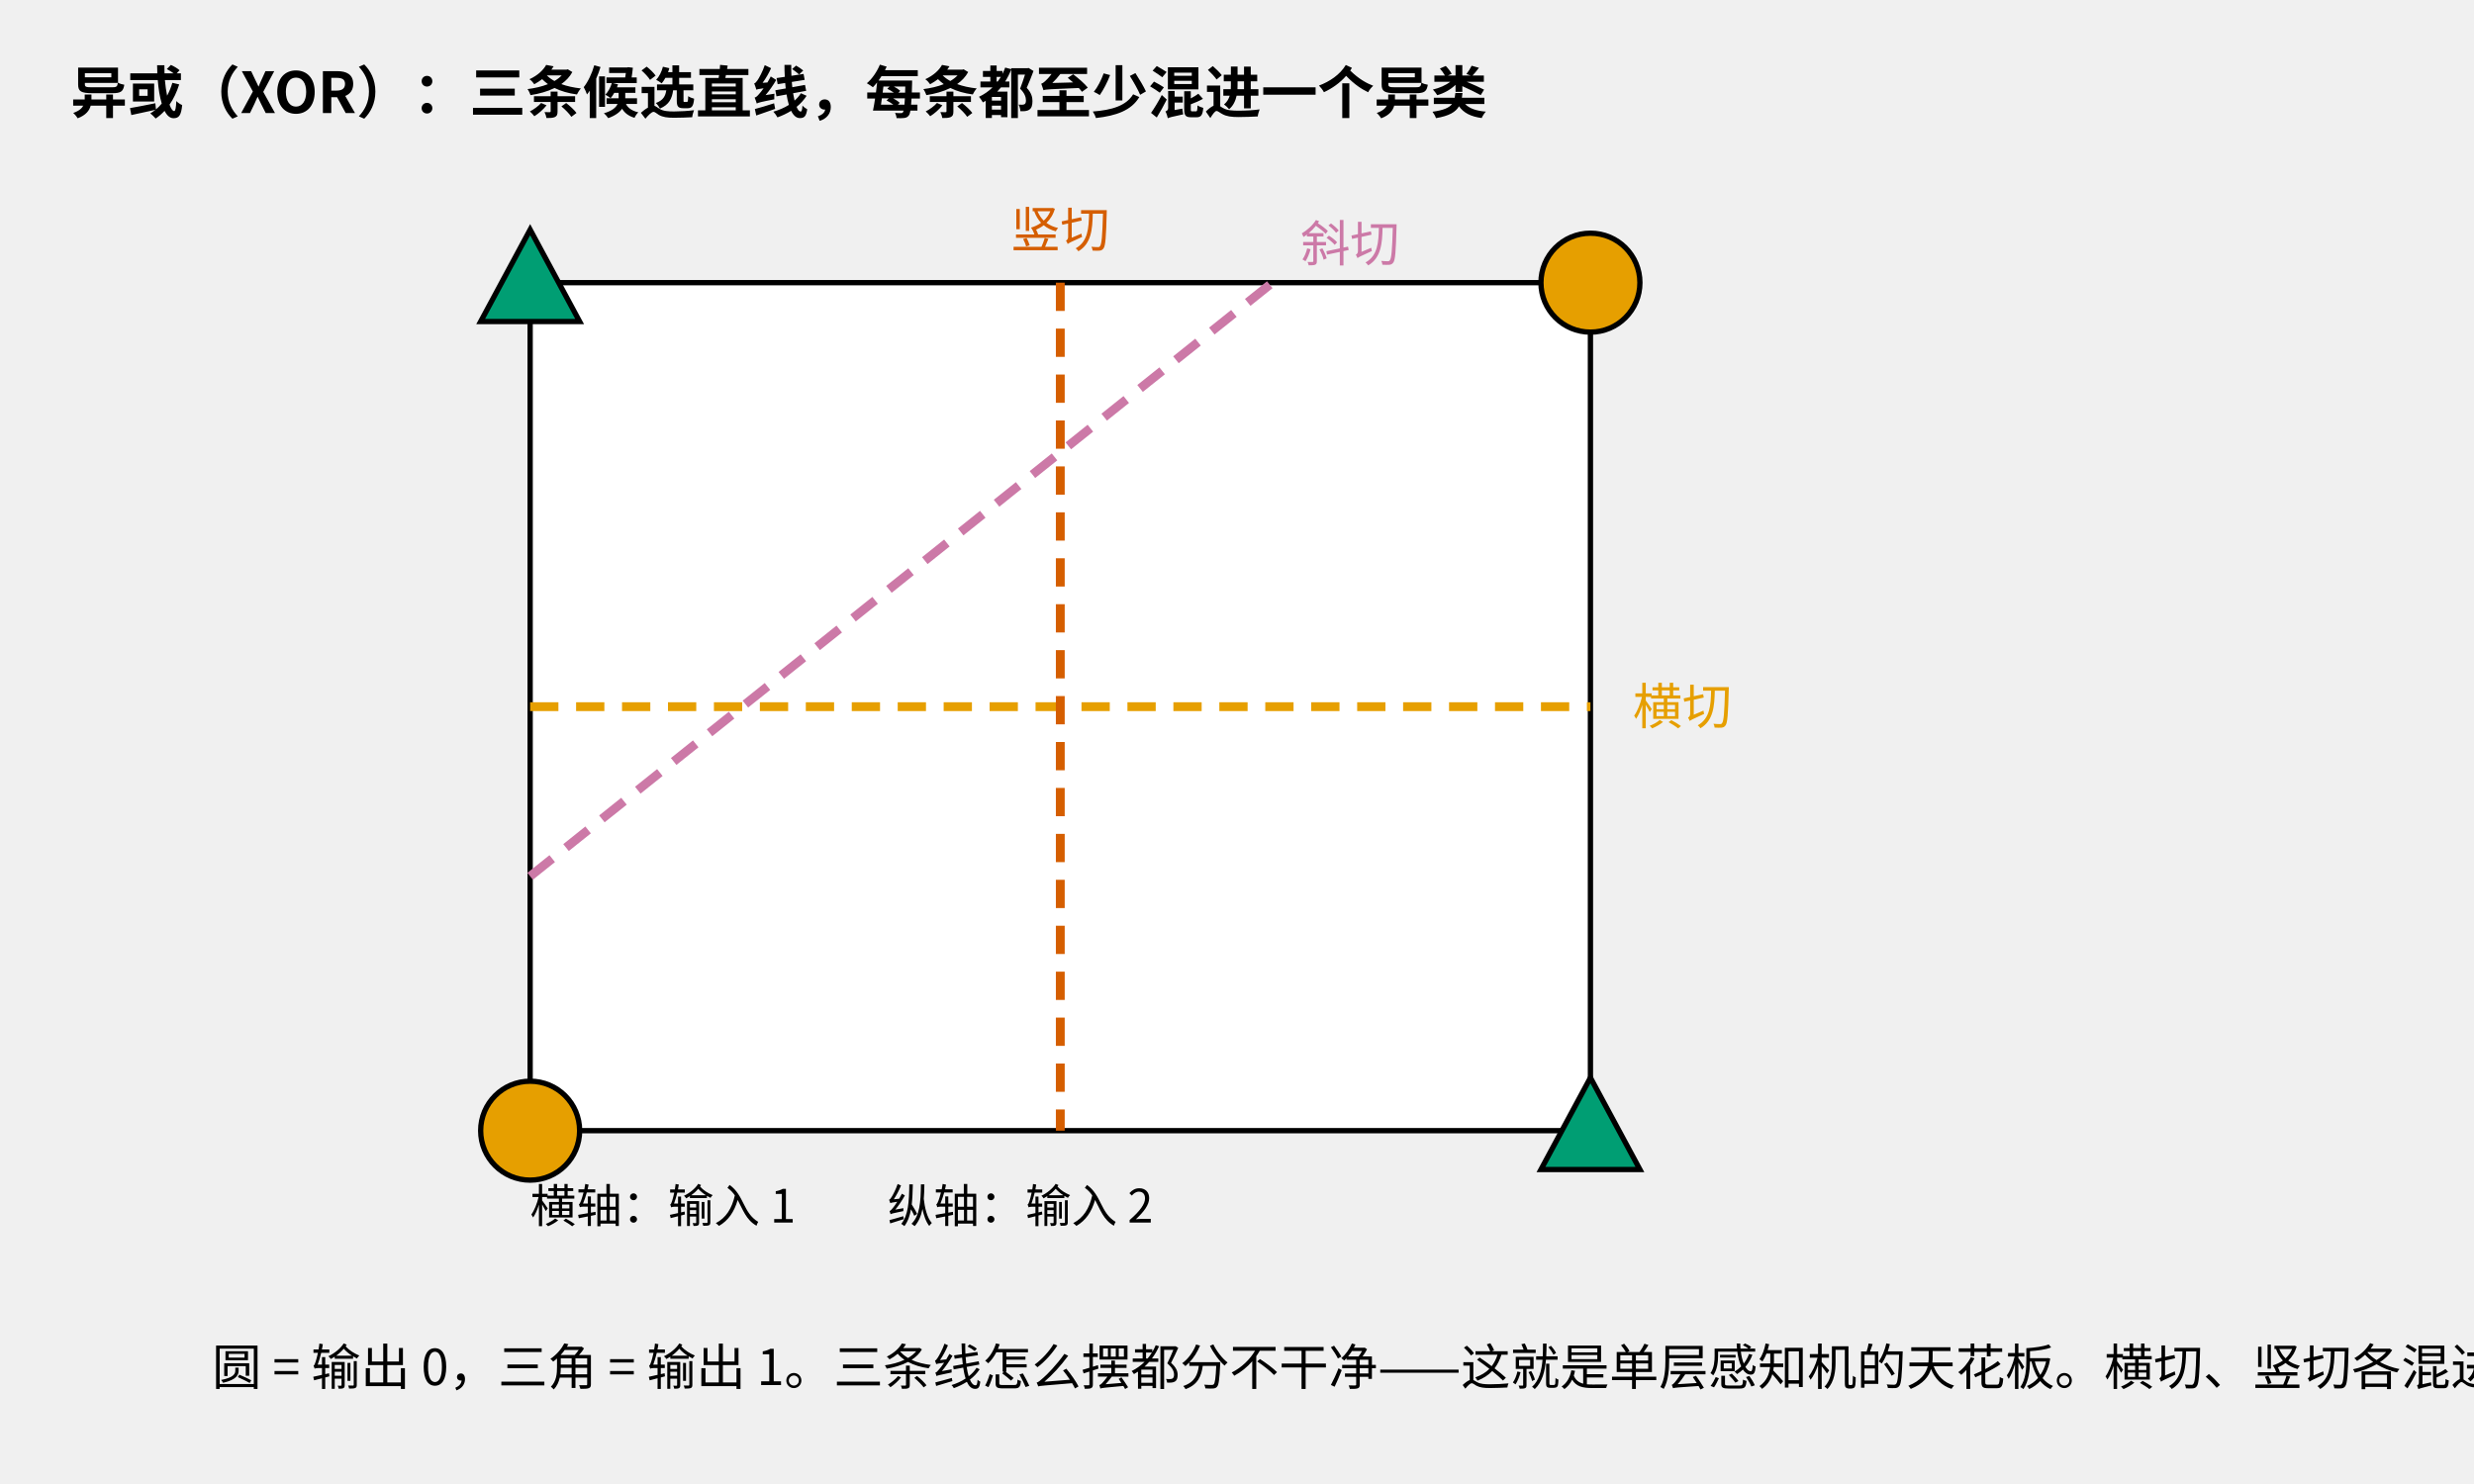
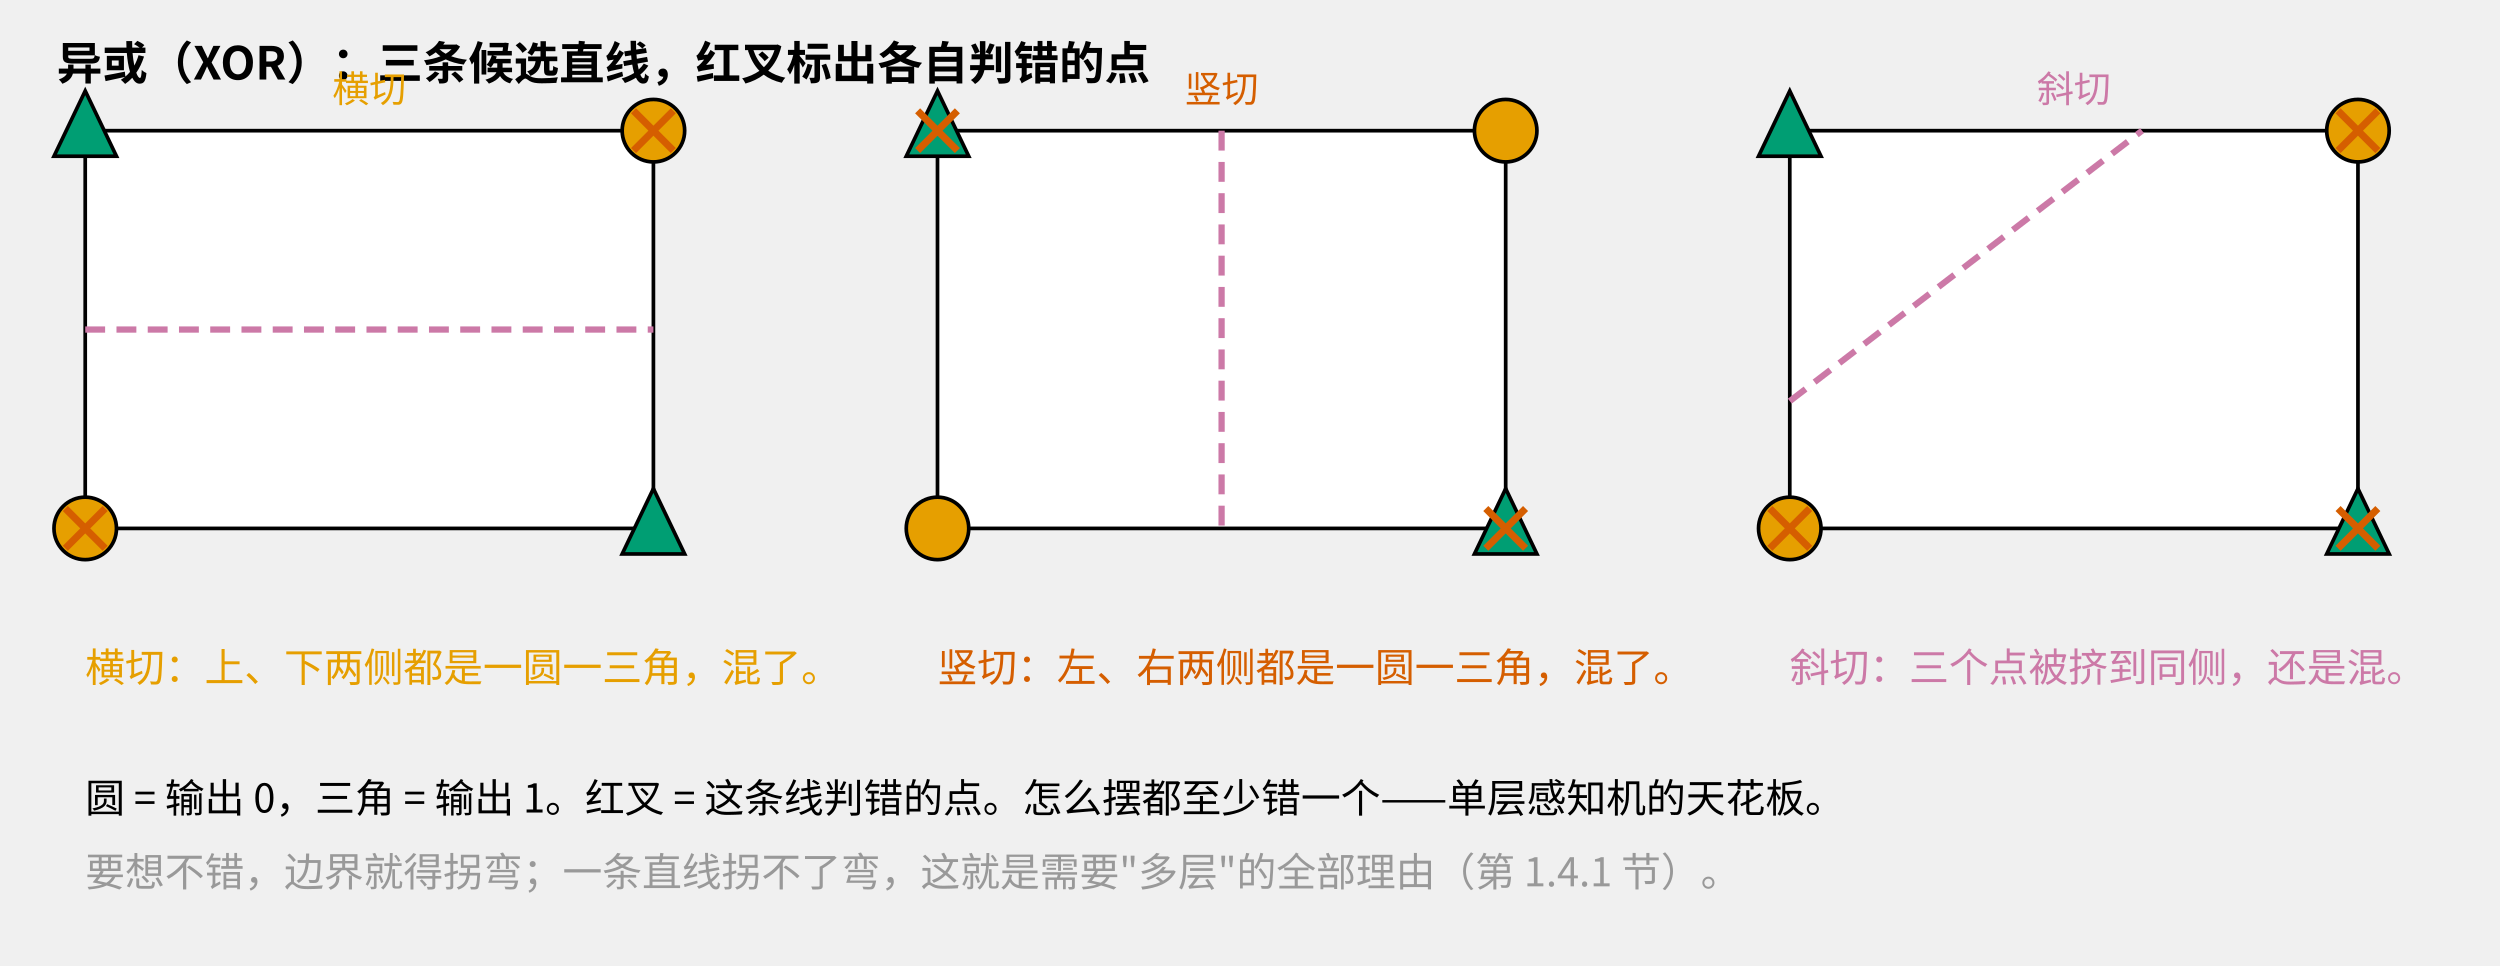
- <svg xmlns="http://www.w3.org/2000/svg" width="700" height="420" viewBox="0 0 700 420">
+ <svg xmlns="http://www.w3.org/2000/svg" width="880" height="340" viewBox="0 0 880 340">
  <defs>
    <marker id="arr" viewBox="0 0 10 10" refX="9" refY="5" markerWidth="7" markerHeight="7" orient="auto-start-reverse">
      <path d="M 0 0 L 10 5 L 0 10 z" fill="#000000" />
    </marker>
-     <marker id="arrb" viewBox="0 0 10 10" refX="9" refY="5" markerWidth="7" markerHeight="7" orient="auto-start-reverse">
-       <path d="M 0 0 L 10 5 L 0 10 z" fill="#0072B2" />
-     </marker>
-     <marker id="arrv" viewBox="0 0 10 10" refX="9" refY="5" markerWidth="7" markerHeight="7" orient="auto-start-reverse">
-       <path d="M 0 0 L 10 5 L 0 10 z" fill="#D55E00" />
-     </marker>
  </defs>
-   <text x="20" y="32" font-size="16" font-weight="bold" fill="#000000" font-family="Noto Sans CJK SC, sans-serif">异或（XOR）：三条候选直线，每条都至少混进一个异类</text>
-   <rect x="150" y="80" width="300" height="240" fill="#ffffff" stroke="#000000" stroke-width="1.5" />
-   <line x1="150" y1="200.0" x2="450" y2="200.0" stroke="#E69F00" stroke-width="2.5" stroke-dasharray="8 5" />
-   <line x1="300.0" y1="80" x2="300.0" y2="320" stroke="#D55E00" stroke-width="2.5" stroke-dasharray="8 5" />
-   <line x1="150" y1="248" x2="360" y2="80" stroke="#CC79A7" stroke-width="2.5" stroke-dasharray="8 5" />
-   <circle cx="150" cy="320" r="14" fill="#E69F00" stroke="#000000" stroke-width="1.5" />
-   <circle cx="450" cy="80" r="14" fill="#E69F00" stroke="#000000" stroke-width="1.5" />
-   <path d="M 150 65 L 164 91 L 136 91 Z" fill="#009E73" stroke="#000000" stroke-width="1.5" />
-   <path d="M 450 305 L 464 331 L 436 331 Z" fill="#009E73" stroke="#000000" stroke-width="1.5" />
-   <text x="462" y="205" font-size="14" fill="#E69F00" font-family="Noto Sans CJK SC, sans-serif">横切</text>
-   <text x="300" y="70" font-size="14" text-anchor="middle" fill="#D55E00" font-family="Noto Sans CJK SC, sans-serif">竖切</text>
-   <text x="368" y="74" font-size="14" fill="#CC79A7" font-family="Noto Sans CJK SC, sans-serif">斜切</text>
-   <text x="150" y="346" font-size="13" fill="#000000" font-family="Noto Sans CJK SC, sans-serif">横轴：输入 1　　纵轴：输入 2</text>
-   <text x="60" y="392" font-size="14" font-family="Noto Sans CJK SC, sans-serif" fill="#000000">圆 = 输出 0，三角 = 输出 1。三条线怎么摆都分不干净——这就是单层感知机的天花板。横切、竖切各混进一圆一三角；斜切挤出三个圆、只留住一个三角。</text>
+   <text x="20" y="28" font-size="16" font-weight="bold" fill="#000000" font-family="Noto Sans CJK SC, sans-serif">异或（XOR）：三条候选直线，红叉标出各自判错的点</text>
+   <rect x="30" y="46" width="200" height="140" fill="#ffffff" stroke="#000000" stroke-width="1.3" />
+   <line x1="30" y1="116.0" x2="230" y2="116.0" stroke="#CC79A7" stroke-width="2.2" stroke-dasharray="7 4" />
+   <circle cx="30" cy="186" r="11" fill="#E69F00" stroke="#000000" stroke-width="1.3" />
+   <path d="M 23 179 L 37 193 M 37 179 L 23 193" stroke="#D55E00" stroke-width="2.5" />
+   <path d="M 230 172 L 241 195 L 219 195 Z" fill="#009E73" stroke="#000000" stroke-width="1.3" />
+   <path d="M 30 32 L 41 55 L 19 55 Z" fill="#009E73" stroke="#000000" stroke-width="1.3" />
+   <circle cx="230" cy="46" r="11" fill="#E69F00" stroke="#000000" stroke-width="1.3" />
+   <path d="M 223 39 L 237 53 M 237 39 L 223 53" stroke="#D55E00" stroke-width="2.5" />
+   <text x="130.0" y="36" font-size="13" text-anchor="middle" fill="#E69F00" font-family="Noto Sans CJK SC, sans-serif">横切</text>
+   <rect x="330" y="46" width="200" height="140" fill="#ffffff" stroke="#000000" stroke-width="1.3" />
+   <line x1="430.0" y1="46" x2="430.0" y2="186" stroke="#CC79A7" stroke-width="2.2" stroke-dasharray="7 4" />
+   <circle cx="330" cy="186" r="11" fill="#E69F00" stroke="#000000" stroke-width="1.3" />
+   <path d="M 530 172 L 541 195 L 519 195 Z" fill="#009E73" stroke="#000000" stroke-width="1.3" />
+   <path d="M 523 179 L 537 193 M 537 179 L 523 193" stroke="#D55E00" stroke-width="2.5" />
+   <path d="M 330 32 L 341 55 L 319 55 Z" fill="#009E73" stroke="#000000" stroke-width="1.3" />
+   <path d="M 323 39 L 337 53 M 337 39 L 323 53" stroke="#D55E00" stroke-width="2.5" />
+   <circle cx="530" cy="46" r="11" fill="#E69F00" stroke="#000000" stroke-width="1.3" />
+   <text x="430.0" y="36" font-size="13" text-anchor="middle" fill="#D55E00" font-family="Noto Sans CJK SC, sans-serif">竖切</text>
+   <rect x="630" y="46" width="200" height="140" fill="#ffffff" stroke="#000000" stroke-width="1.3" />
+   <line x1="630" y1="141.2" x2="754.0" y2="46" stroke="#CC79A7" stroke-width="2.2" stroke-dasharray="7 4" />
+   <circle cx="630" cy="186" r="11" fill="#E69F00" stroke="#000000" stroke-width="1.3" />
+   <path d="M 623 179 L 637 193 M 637 179 L 623 193" stroke="#D55E00" stroke-width="2.5" />
+   <path d="M 830 172 L 841 195 L 819 195 Z" fill="#009E73" stroke="#000000" stroke-width="1.3" />
+   <path d="M 823 179 L 837 193 M 837 179 L 823 193" stroke="#D55E00" stroke-width="2.5" />
+   <path d="M 630 32 L 641 55 L 619 55 Z" fill="#009E73" stroke="#000000" stroke-width="1.3" />
+   <circle cx="830" cy="46" r="11" fill="#E69F00" stroke="#000000" stroke-width="1.3" />
+   <path d="M 823 39 L 837 53 M 837 39 L 823 53" stroke="#D55E00" stroke-width="2.5" />
+   <text x="730.0" y="36" font-size="13" text-anchor="middle" fill="#CC79A7" font-family="Noto Sans CJK SC, sans-serif">斜切</text>
+   <g font-size="14" font-family="Noto Sans CJK SC, sans-serif" fill="#000000">
+     <text x="30" y="240" fill="#E69F00">横切：上、下两侧都是一圆一三角，混了。</text>
+     <text x="330" y="240" fill="#D55E00">竖切：左、右两侧都是一圆一三角，混了。</text>
+     <text x="630" y="240" fill="#CC79A7">斜切：三个点被挤到同侧，还是混。</text>
+     <text x="30" y="286">圆 = 输出 0，三角 = 输出 1。红叉 = 这条线判错的点。怎么摆都至少错一个——单层感知机的天花板。</text>
+     <text x="30" y="312" fill="#999999">要想不错，边界就得拐弯；一条直线拐不了弯，这就是需要"多层"的全部理由（第 1.4.1 节）。</text>
+   </g>
</svg>
